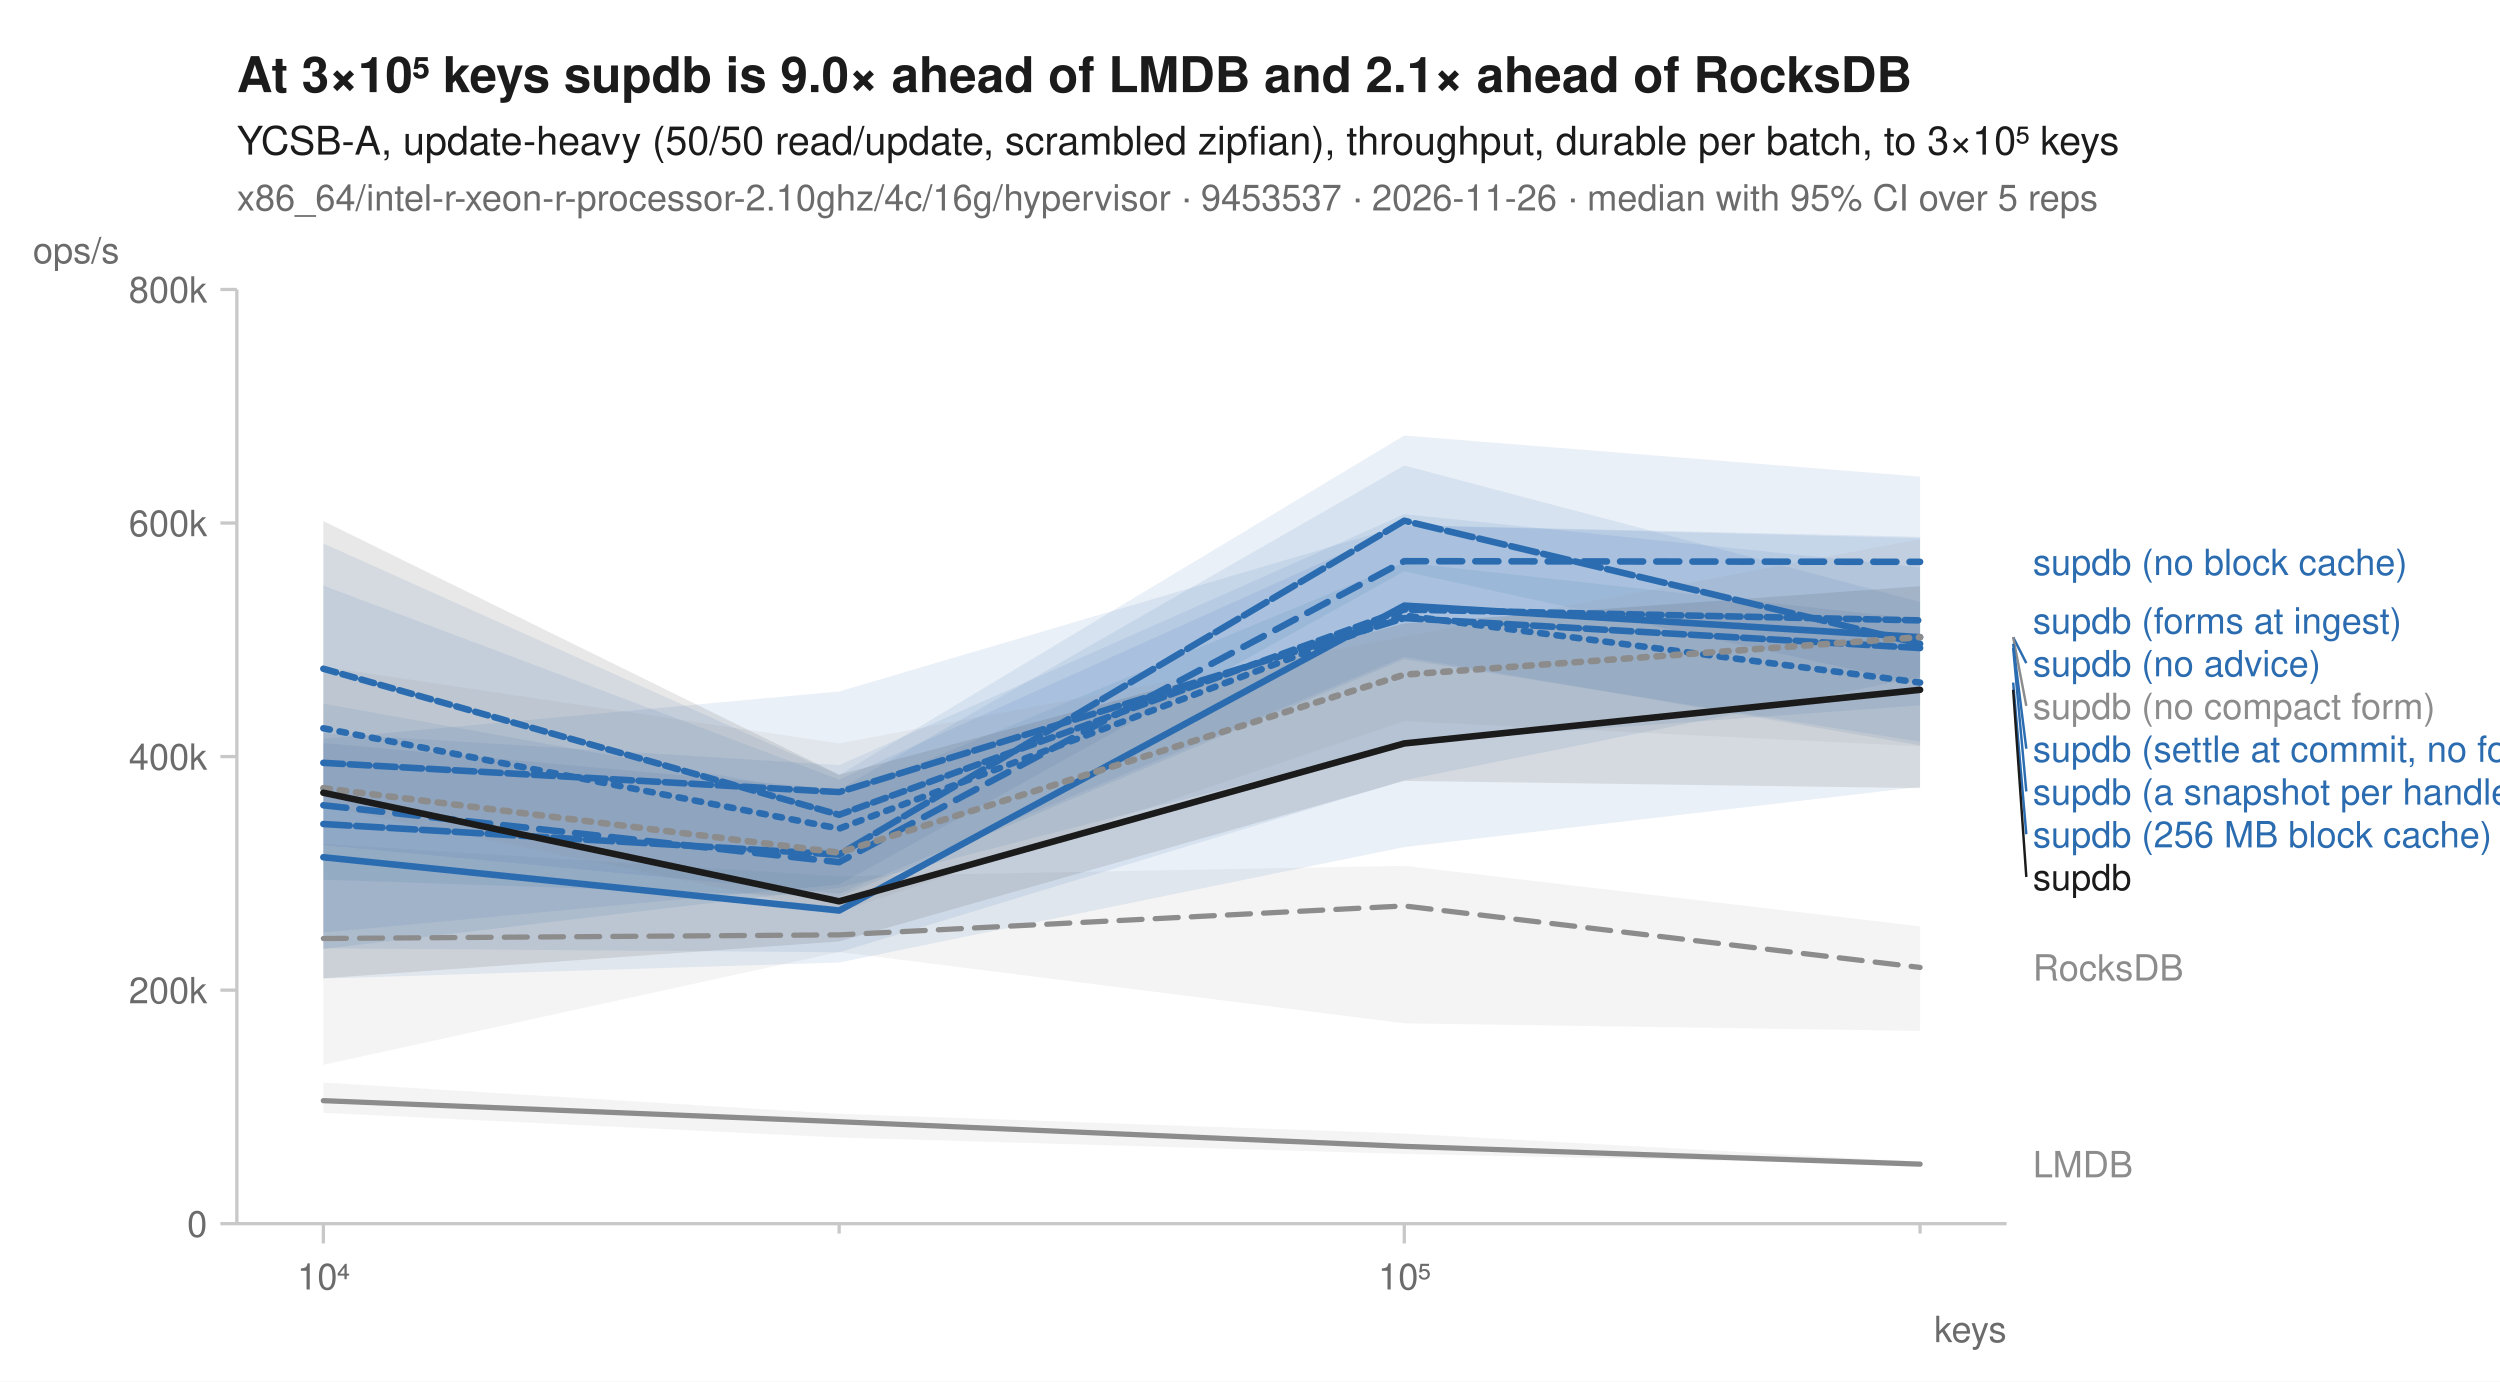
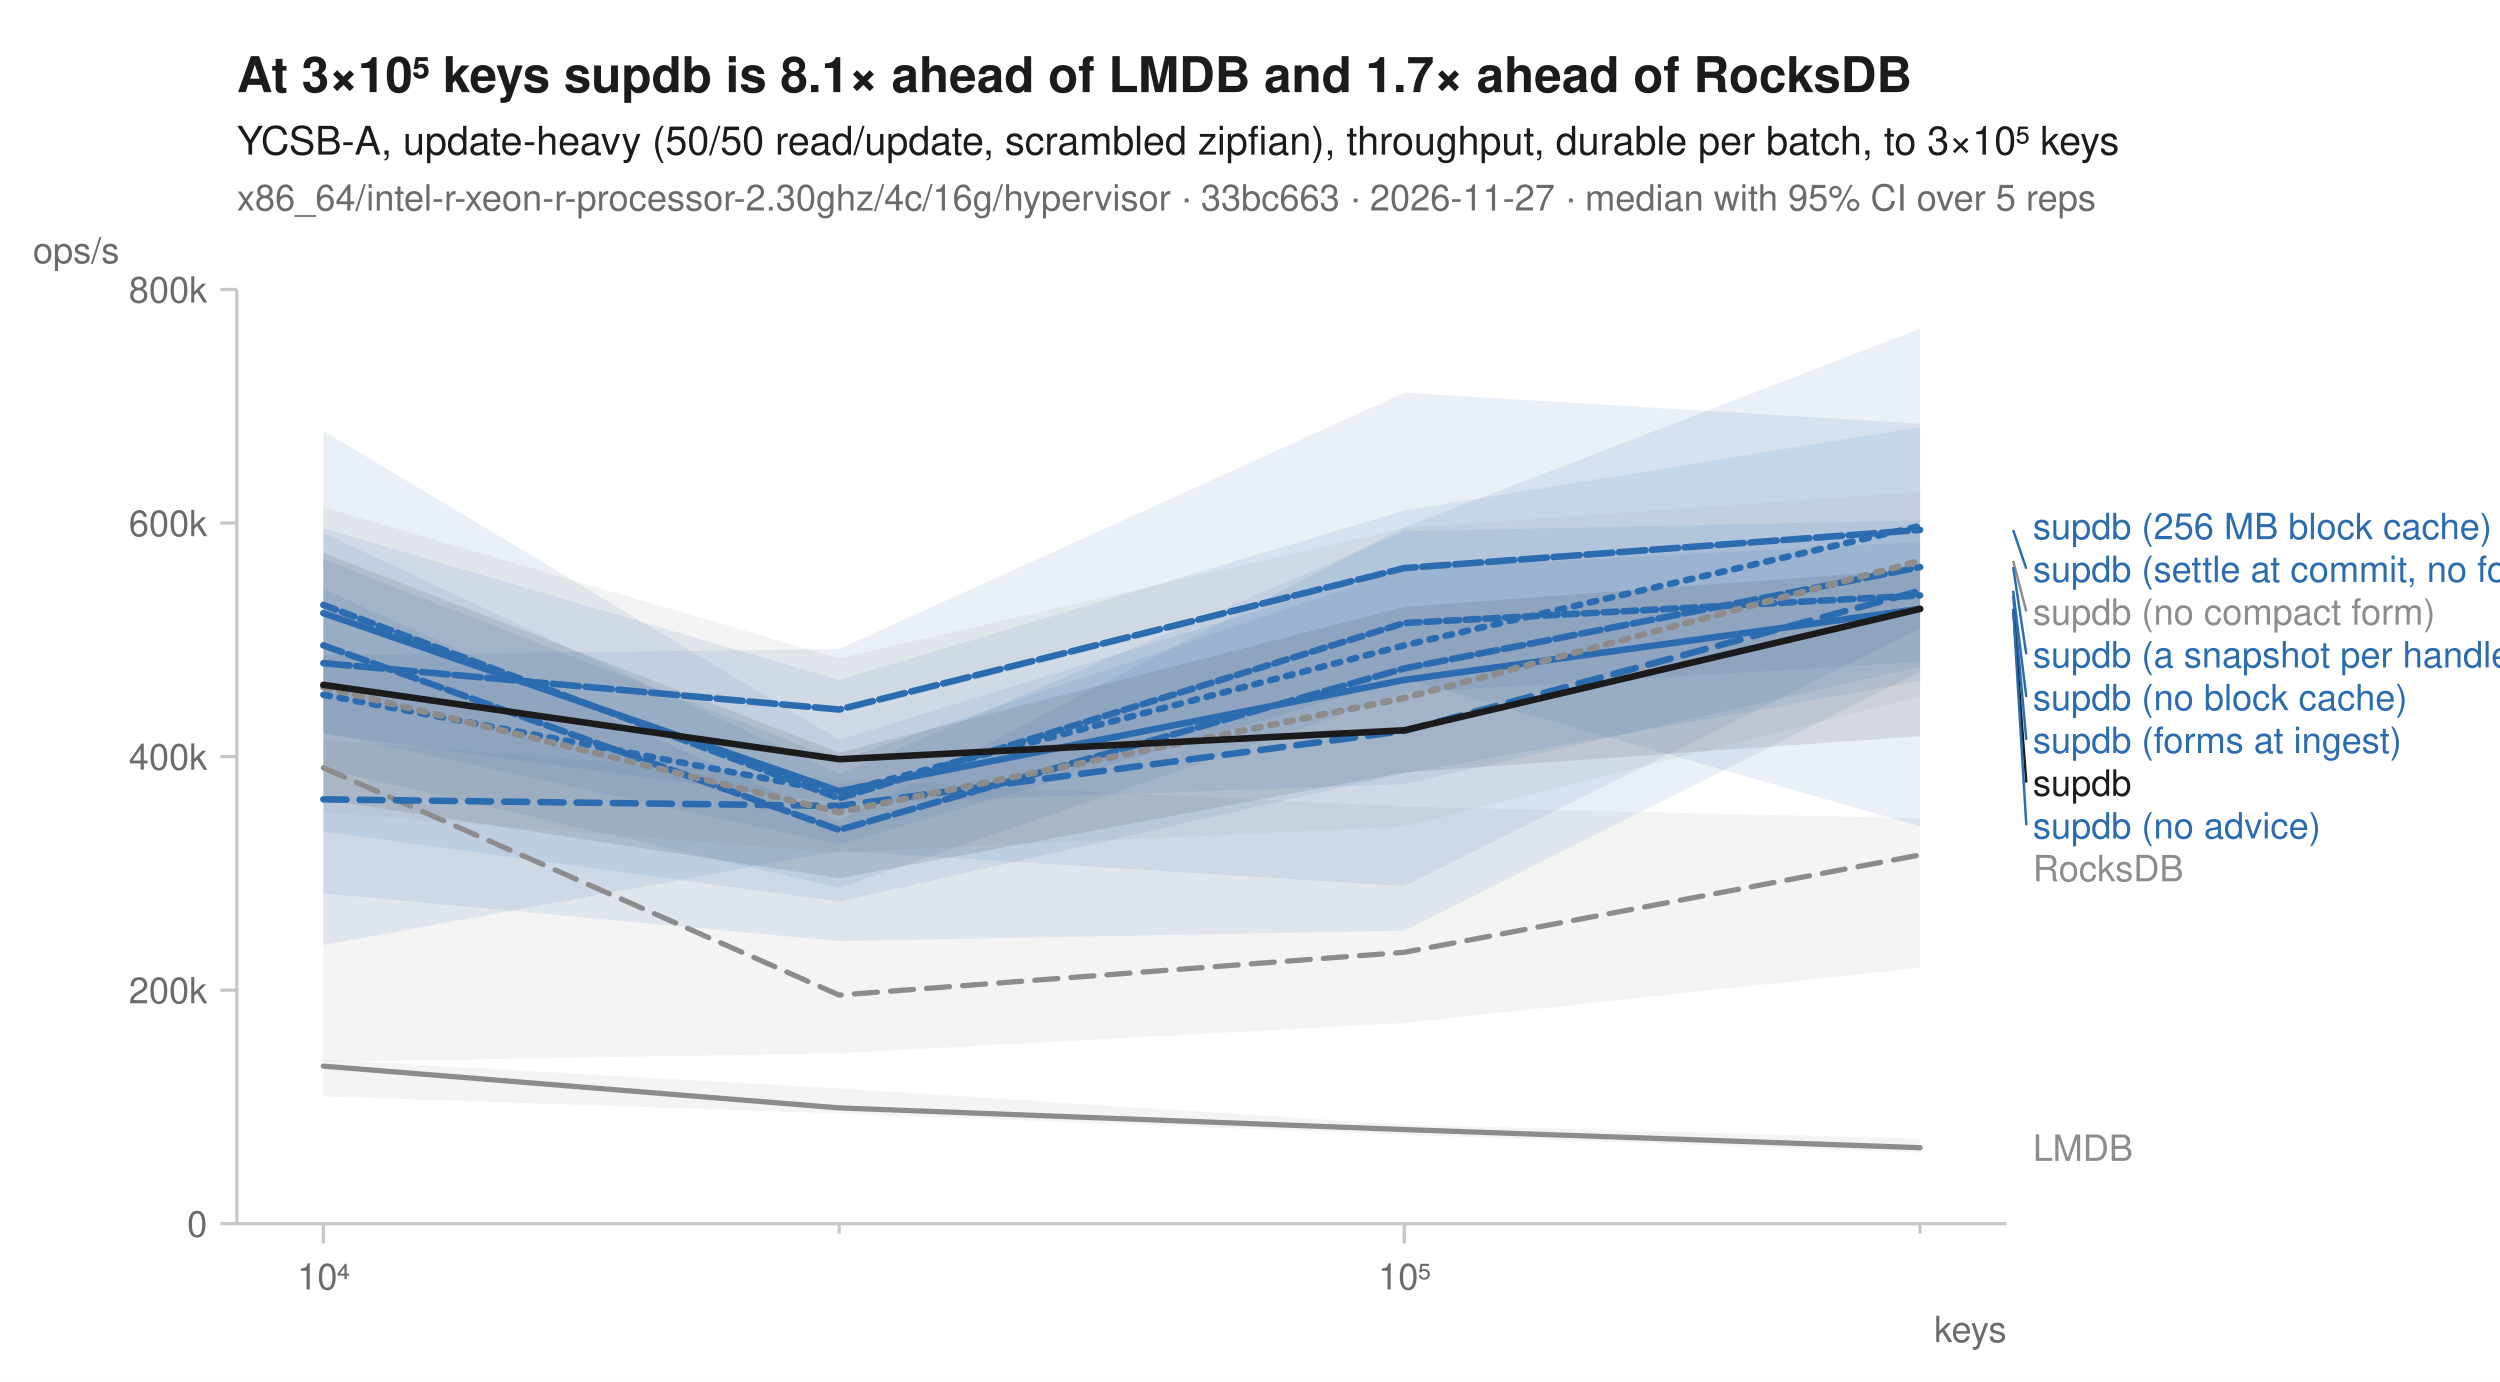
<svg xmlns="http://www.w3.org/2000/svg" width="760" height="420" viewBox="0 0 760 420" font-family="-apple-system, BlinkMacSystemFont, 'Segoe UI', Helvetica, Arial, sans-serif" fill="#1b1b1b">
  <rect width="760" height="420" fill="white" />
-   <text x="72" y="28" font-size="15" font-weight="600">At 3×10⁵ keys supdb is 9.0× ahead of LMDB and 2.1× ahead of RocksDB</text>
+   <text x="72" y="28" font-size="15" font-weight="600">At 3×10⁵ keys supdb is 8.1× ahead of LMDB and 1.7× ahead of RocksDB</text>
  <text x="72" y="47" font-size="12">YCSB-A, update-heavy (50/50 read/update, scrambled zipfian), throughput, durable per batch, to 3×10⁵ keys</text>
-   <text x="72" y="64" font-size="11" fill="#6b6b6b">x86_64/intel-r-xeon-r-processor-2.10ghz/4c/16g/hypervisor · 9453537 · 2026-11-26 · median with 95% CI over 5 reps</text>
+   <text x="72" y="64" font-size="11" fill="#6b6b6b">x86_64/intel-r-xeon-r-processor-2.30ghz/4c/16g/hypervisor · 33bc663 · 2026-11-27 · median with 95% CI over 5 reps</text>
  <line x1="72" y1="372" x2="610" y2="372" stroke="#c8c8c8" stroke-width="1" />
  <line x1="72" y1="88" x2="72" y2="372" stroke="#c8c8c8" stroke-width="1" />
  <line x1="98.3" y1="372" x2="98.3" y2="378" stroke="#c8c8c8" stroke-width="1" />
  <text x="98.3" y="392" font-size="11" text-anchor="middle" fill="#6b6b6b">10⁴</text>
  <line x1="255.1" y1="372" x2="255.1" y2="375" stroke="#c8c8c8" stroke-width="1" />
  <line x1="426.9" y1="372" x2="426.9" y2="378" stroke="#c8c8c8" stroke-width="1" />
  <text x="426.9" y="392" font-size="11" text-anchor="middle" fill="#6b6b6b">10⁵</text>
  <line x1="583.7" y1="372" x2="583.7" y2="375" stroke="#c8c8c8" stroke-width="1" />
  <text x="610" y="408" font-size="11" text-anchor="end" fill="#6b6b6b">keys</text>
  <line x1="67" y1="372.0" x2="72" y2="372.0" stroke="#c8c8c8" stroke-width="1" />
  <text x="63" y="376.0" font-size="11" text-anchor="end" fill="#6b6b6b">0</text>
  <line x1="67" y1="301.0" x2="72" y2="301.0" stroke="#c8c8c8" stroke-width="1" />
  <text x="63" y="305.0" font-size="11" text-anchor="end" fill="#6b6b6b">200k</text>
  <line x1="67" y1="230.0" x2="72" y2="230.0" stroke="#c8c8c8" stroke-width="1" />
  <text x="63" y="234.0" font-size="11" text-anchor="end" fill="#6b6b6b">400k</text>
  <line x1="67" y1="159.0" x2="72" y2="159.0" stroke="#c8c8c8" stroke-width="1" />
  <text x="63" y="163.0" font-size="11" text-anchor="end" fill="#6b6b6b">600k</text>
  <line x1="67" y1="88.0" x2="72" y2="88.0" stroke="#c8c8c8" stroke-width="1" />
  <text x="63" y="92.0" font-size="11" text-anchor="end" fill="#6b6b6b">800k</text>
  <text x="10" y="80" font-size="11" text-anchor="start" fill="#6b6b6b">ops/s</text>
-   <path d="M98.3,256.6 L255.1,266.4 L426.9,263.2 L583.7,281.6 L583.7,313.4 L426.9,311.1 L255.1,289.4 L98.3,323.7 Z" fill="#8c8c8c" fill-opacity="0.10" />
-   <path d="M98.3,329.1 L255.1,338.6 L426.9,344.6 L583.7,353.2 L583.7,354.1 L426.9,350.8 L255.1,345.8 L98.3,338.3 Z" fill="#8c8c8c" fill-opacity="0.10" />
-   <path d="M98.3,213.9 L255.1,242.2 L426.9,171.0 L583.7,188.3 L583.7,226.6 L426.9,199.7 L255.1,271.7 L98.3,256.9 Z" fill="#2b6cb0" fill-opacity="0.10" />
-   <path d="M98.3,165.2 L255.1,235.6 L426.9,132.4 L583.7,144.9 L583.7,208.0 L426.9,173.7 L255.1,268.9 L98.3,283.5 Z" fill="#2b6cb0" fill-opacity="0.10" />
-   <path d="M98.3,224.6 L255.1,210.2 L426.9,159.6 L583.7,163.2 L583.7,205.8 L426.9,237.2 L255.1,289.5 L98.3,288.3 Z" fill="#2b6cb0" fill-opacity="0.10" />
-   <path d="M98.3,222.9 L255.1,232.6 L426.9,156.3 L583.7,172.5 L583.7,225.5 L426.9,200.4 L255.1,272.7 L98.3,267.4 Z" fill="#2b6cb0" fill-opacity="0.10" />
-   <path d="M98.3,225.9 L255.1,240.0 L426.9,141.5 L583.7,183.0 L583.7,214.4 L426.9,225.8 L255.1,269.9 L98.3,288.5 Z" fill="#2b6cb0" fill-opacity="0.10" />
-   <path d="M98.3,178.0 L255.1,237.0 L426.9,159.7 L583.7,163.6 L583.7,239.2 L426.9,257.5 L255.1,292.6 L98.3,297.5 Z" fill="#2b6cb0" fill-opacity="0.10" />
-   <path d="M98.3,202.7 L255.1,226.0 L426.9,193.5 L583.7,163.9 L583.7,226.9 L426.9,219.2 L255.1,277.3 L98.3,245.0 Z" fill="#8c8c8c" fill-opacity="0.10" />
-   <path d="M98.3,158.4 L255.1,235.5 L426.9,189.5 L583.7,178.2 L583.7,239.6 L426.9,237.4 L255.1,286.2 L98.3,297.4 Z" fill="#1b1b1b" fill-opacity="0.10" />
-   <path d="M98.3,285.3 L255.1,284.2 L426.9,275.4 L583.7,294.1 " fill="none" stroke="#8c8c8c" stroke-width="1.6" stroke-linejoin="round" stroke-linecap="round" stroke-dasharray="7,4" />
-   <path d="M98.3,334.6 L255.1,341.0 L426.9,348.5 L583.7,353.9 " fill="none" stroke="#8c8c8c" stroke-width="1.6" stroke-linejoin="round" stroke-linecap="round" />
-   <path d="M98.3,221.4 L255.1,251.9 L426.9,187.1 L583.7,207.5 " fill="none" stroke="#2b6cb0" stroke-width="2" stroke-linejoin="round" stroke-linecap="round" stroke-dasharray="2,3" />
-   <path d="M98.3,244.8 L255.1,262.1 L426.9,170.6 L583.7,170.8 " fill="none" stroke="#2b6cb0" stroke-width="2" stroke-linejoin="round" stroke-linecap="round" stroke-dasharray="7,4" />
-   <path d="M98.3,260.6 L255.1,276.8 L426.9,184.1 L583.7,193.7 " fill="none" stroke="#2b6cb0" stroke-width="2" stroke-linejoin="round" stroke-linecap="round" />
-   <path d="M98.3,231.9 L255.1,240.8 L426.9,187.9 L583.7,197.0 " fill="none" stroke="#2b6cb0" stroke-width="2" stroke-linejoin="round" stroke-linecap="round" stroke-dasharray="6,2" />
-   <path d="M98.3,250.5 L255.1,259.8 L426.9,158.3 L583.7,195.7 " fill="none" stroke="#2b6cb0" stroke-width="2" stroke-linejoin="round" stroke-linecap="round" stroke-dasharray="8,2" />
-   <path d="M98.3,203.3 L255.1,247.7 L426.9,185.3 L583.7,188.6 " fill="none" stroke="#2b6cb0" stroke-width="2" stroke-linejoin="round" stroke-linecap="round" stroke-dasharray="4,2" />
-   <path d="M98.3,239.6 L255.1,259.2 L426.9,205.1 L583.7,193.7 " fill="none" stroke="#8c8c8c" stroke-width="2" stroke-linejoin="round" stroke-linecap="round" stroke-dasharray="2,3" />
-   <path d="M98.3,241.0 L255.1,274.0 L426.9,226.0 L583.7,209.7 " fill="none" stroke="#1b1b1b" stroke-width="2" stroke-linejoin="round" stroke-linecap="round" />
-   <text x="618.0" y="174.8" font-size="11" fill="#2b6cb0">supdb (no block cache)</text>
-   <text x="618.0" y="192.6" font-size="11" fill="#2b6cb0">supdb (forms at ingest)</text>
-   <line x1="612.0" y1="193.7" x2="616.0" y2="201.6" stroke="#2b6cb0" stroke-width="0.75" />
-   <text x="618.0" y="205.6" font-size="11" fill="#2b6cb0">supdb (no advice)</text>
-   <line x1="612.0" y1="193.7" x2="616.0" y2="214.6" stroke="#8c8c8c" stroke-width="0.75" />
-   <text x="618.0" y="218.6" font-size="11" fill="#8c8c8c">supdb (no compact form)</text>
-   <line x1="612.0" y1="195.7" x2="616.0" y2="227.6" stroke="#2b6cb0" stroke-width="0.75" />
-   <text x="618.0" y="231.6" font-size="11" fill="#2b6cb0">supdb (settle at commit, no forms)</text>
-   <line x1="612.0" y1="197.0" x2="616.0" y2="240.6" stroke="#2b6cb0" stroke-width="0.75" />
-   <text x="618.0" y="244.6" font-size="11" fill="#2b6cb0">supdb (a snapshot per handle)</text>
-   <line x1="612.0" y1="207.5" x2="616.0" y2="253.6" stroke="#2b6cb0" stroke-width="0.75" />
-   <text x="618.0" y="257.6" font-size="11" fill="#2b6cb0">supdb (256 MB block cache)</text>
-   <line x1="612.0" y1="209.7" x2="616.0" y2="266.6" stroke="#1b1b1b" stroke-width="0.75" />
-   <text x="618.0" y="270.6" font-size="11" fill="#1b1b1b">supdb</text>
-   <text x="618.0" y="298.1" font-size="11" fill="#8c8c8c">RocksDB</text>
-   <text x="618.0" y="357.9" font-size="11" fill="#8c8c8c">LMDB</text>
+   <path d="M98.3,224.9 L255.1,236.9 L426.9,245.2 L583.7,248.8 L583.7,294.2 L426.9,311.0 L255.1,320.2 L98.3,322.8 Z" fill="#8c8c8c" fill-opacity="0.10" />
+   <path d="M98.3,322.1 L255.1,330.9 L426.9,341.9 L583.7,346.1 L583.7,350.4 L426.9,345.0 L255.1,338.5 L98.3,333.3 Z" fill="#8c8c8c" fill-opacity="0.10" />
+   <path d="M98.3,162.0 L255.1,235.4 L426.9,161.5 L583.7,158.2 L583.7,207.0 L426.9,235.1 L255.1,274.1 L98.3,252.8 Z" fill="#2b6cb0" fill-opacity="0.10" />
+   <path d="M98.3,199.2 L255.1,197.3 L426.9,119.4 L583.7,128.8 L583.7,191.0 L426.9,269.4 L255.1,258.7 L98.3,287.3 Z" fill="#2b6cb0" fill-opacity="0.10" />
+   <path d="M98.3,131.0 L255.1,224.9 L426.9,172.0 L583.7,161.8 L583.7,204.2 L426.9,282.9 L255.1,286.1 L98.3,271.6 Z" fill="#2b6cb0" fill-opacity="0.10" />
+   <path d="M98.3,179.1 L255.1,249.5 L426.9,160.3 L583.7,99.9 L583.7,201.2 L426.9,210.6 L255.1,269.9 L98.3,233.6 Z" fill="#2b6cb0" fill-opacity="0.10" />
+   <path d="M98.3,160.6 L255.1,206.7 L426.9,155.2 L583.7,129.8 L583.7,251.2 L426.9,206.3 L255.1,256.7 L98.3,222.7 Z" fill="#2b6cb0" fill-opacity="0.10" />
+   <path d="M98.3,170.1 L255.1,231.1 L426.9,173.0 L583.7,164.7 L583.7,202.7 L426.9,238.4 L255.1,244.3 L98.3,223.1 Z" fill="#2b6cb0" fill-opacity="0.10" />
+   <path d="M98.3,154.2 L255.1,200.1 L426.9,160.5 L583.7,149.5 L583.7,211.8 L426.9,251.3 L255.1,259.2 L98.3,247.0 Z" fill="#8c8c8c" fill-opacity="0.10" />
+   <path d="M98.3,168.1 L255.1,228.8 L426.9,184.5 L583.7,173.0 L583.7,223.8 L426.9,234.8 L255.1,267.0 L98.3,243.1 Z" fill="#1b1b1b" fill-opacity="0.10" />
+   <path d="M98.3,233.4 L255.1,302.5 L426.9,289.5 L583.7,259.9 " fill="none" stroke="#8c8c8c" stroke-width="1.6" stroke-linejoin="round" stroke-linecap="round" stroke-dasharray="7,4" />
+   <path d="M98.3,324.1 L255.1,336.8 L426.9,343.4 L583.7,348.9 " fill="none" stroke="#8c8c8c" stroke-width="1.6" stroke-linejoin="round" stroke-linecap="round" />
+   <path d="M98.3,211.2 L255.1,240.9 L426.9,196.2 L583.7,159.9 " fill="none" stroke="#2b6cb0" stroke-width="2" stroke-linejoin="round" stroke-linecap="round" stroke-dasharray="2,3" />
+   <path d="M98.3,243.0 L255.1,245.0 L426.9,222.2 L583.7,179.6 " fill="none" stroke="#2b6cb0" stroke-width="2" stroke-linejoin="round" stroke-linecap="round" stroke-dasharray="7,4" />
+   <path d="M98.3,186.4 L255.1,240.5 L426.9,206.7 L583.7,185.1 " fill="none" stroke="#2b6cb0" stroke-width="2" stroke-linejoin="round" stroke-linecap="round" />
+   <path d="M98.3,196.2 L255.1,252.3 L426.9,203.2 L583.7,172.4 " fill="none" stroke="#2b6cb0" stroke-width="2" stroke-linejoin="round" stroke-linecap="round" stroke-dasharray="6,2" />
+   <path d="M98.3,201.6 L255.1,215.7 L426.9,172.7 L583.7,161.1 " fill="none" stroke="#2b6cb0" stroke-width="2" stroke-linejoin="round" stroke-linecap="round" stroke-dasharray="8,2" />
+   <path d="M98.3,183.9 L255.1,242.7 L426.9,189.4 L583.7,181.0 " fill="none" stroke="#2b6cb0" stroke-width="2" stroke-linejoin="round" stroke-linecap="round" stroke-dasharray="4,2" />
+   <path d="M98.3,208.9 L255.1,246.9 L426.9,212.2 L583.7,170.5 " fill="none" stroke="#8c8c8c" stroke-width="2" stroke-linejoin="round" stroke-linecap="round" stroke-dasharray="2,3" />
+   <path d="M98.3,208.2 L255.1,230.8 L426.9,222.0 L583.7,185.1 " fill="none" stroke="#1b1b1b" stroke-width="2" stroke-linejoin="round" stroke-linecap="round" />
+   <text x="618.0" y="163.9" font-size="11" fill="#2b6cb0">supdb (256 MB block cache)</text>
+   <line x1="612.0" y1="161.1" x2="616.0" y2="172.9" stroke="#2b6cb0" stroke-width="0.75" />
+   <text x="618.0" y="176.9" font-size="11" fill="#2b6cb0">supdb (settle at commit, no forms)</text>
+   <line x1="612.0" y1="170.5" x2="616.0" y2="185.9" stroke="#8c8c8c" stroke-width="0.75" />
+   <text x="618.0" y="189.9" font-size="11" fill="#8c8c8c">supdb (no compact form)</text>
+   <line x1="612.0" y1="172.4" x2="616.0" y2="198.9" stroke="#2b6cb0" stroke-width="0.75" />
+   <text x="618.0" y="202.9" font-size="11" fill="#2b6cb0">supdb (a snapshot per handle)</text>
+   <line x1="612.0" y1="179.6" x2="616.0" y2="211.9" stroke="#2b6cb0" stroke-width="0.75" />
+   <text x="618.0" y="215.9" font-size="11" fill="#2b6cb0">supdb (no block cache)</text>
+   <line x1="612.0" y1="181.0" x2="616.0" y2="224.9" stroke="#2b6cb0" stroke-width="0.75" />
+   <text x="618.0" y="228.9" font-size="11" fill="#2b6cb0">supdb (forms at ingest)</text>
+   <line x1="612.0" y1="185.1" x2="616.0" y2="237.9" stroke="#1b1b1b" stroke-width="0.75" />
+   <text x="618.0" y="241.9" font-size="11" fill="#1b1b1b">supdb</text>
+   <line x1="612.0" y1="185.1" x2="616.0" y2="250.9" stroke="#2b6cb0" stroke-width="0.75" />
+   <text x="618.0" y="254.9" font-size="11" fill="#2b6cb0">supdb (no advice)</text>
+   <text x="618.0" y="267.9" font-size="11" fill="#8c8c8c">RocksDB</text>
+   <text x="618.0" y="352.9" font-size="11" fill="#8c8c8c">LMDB</text>
</svg>
